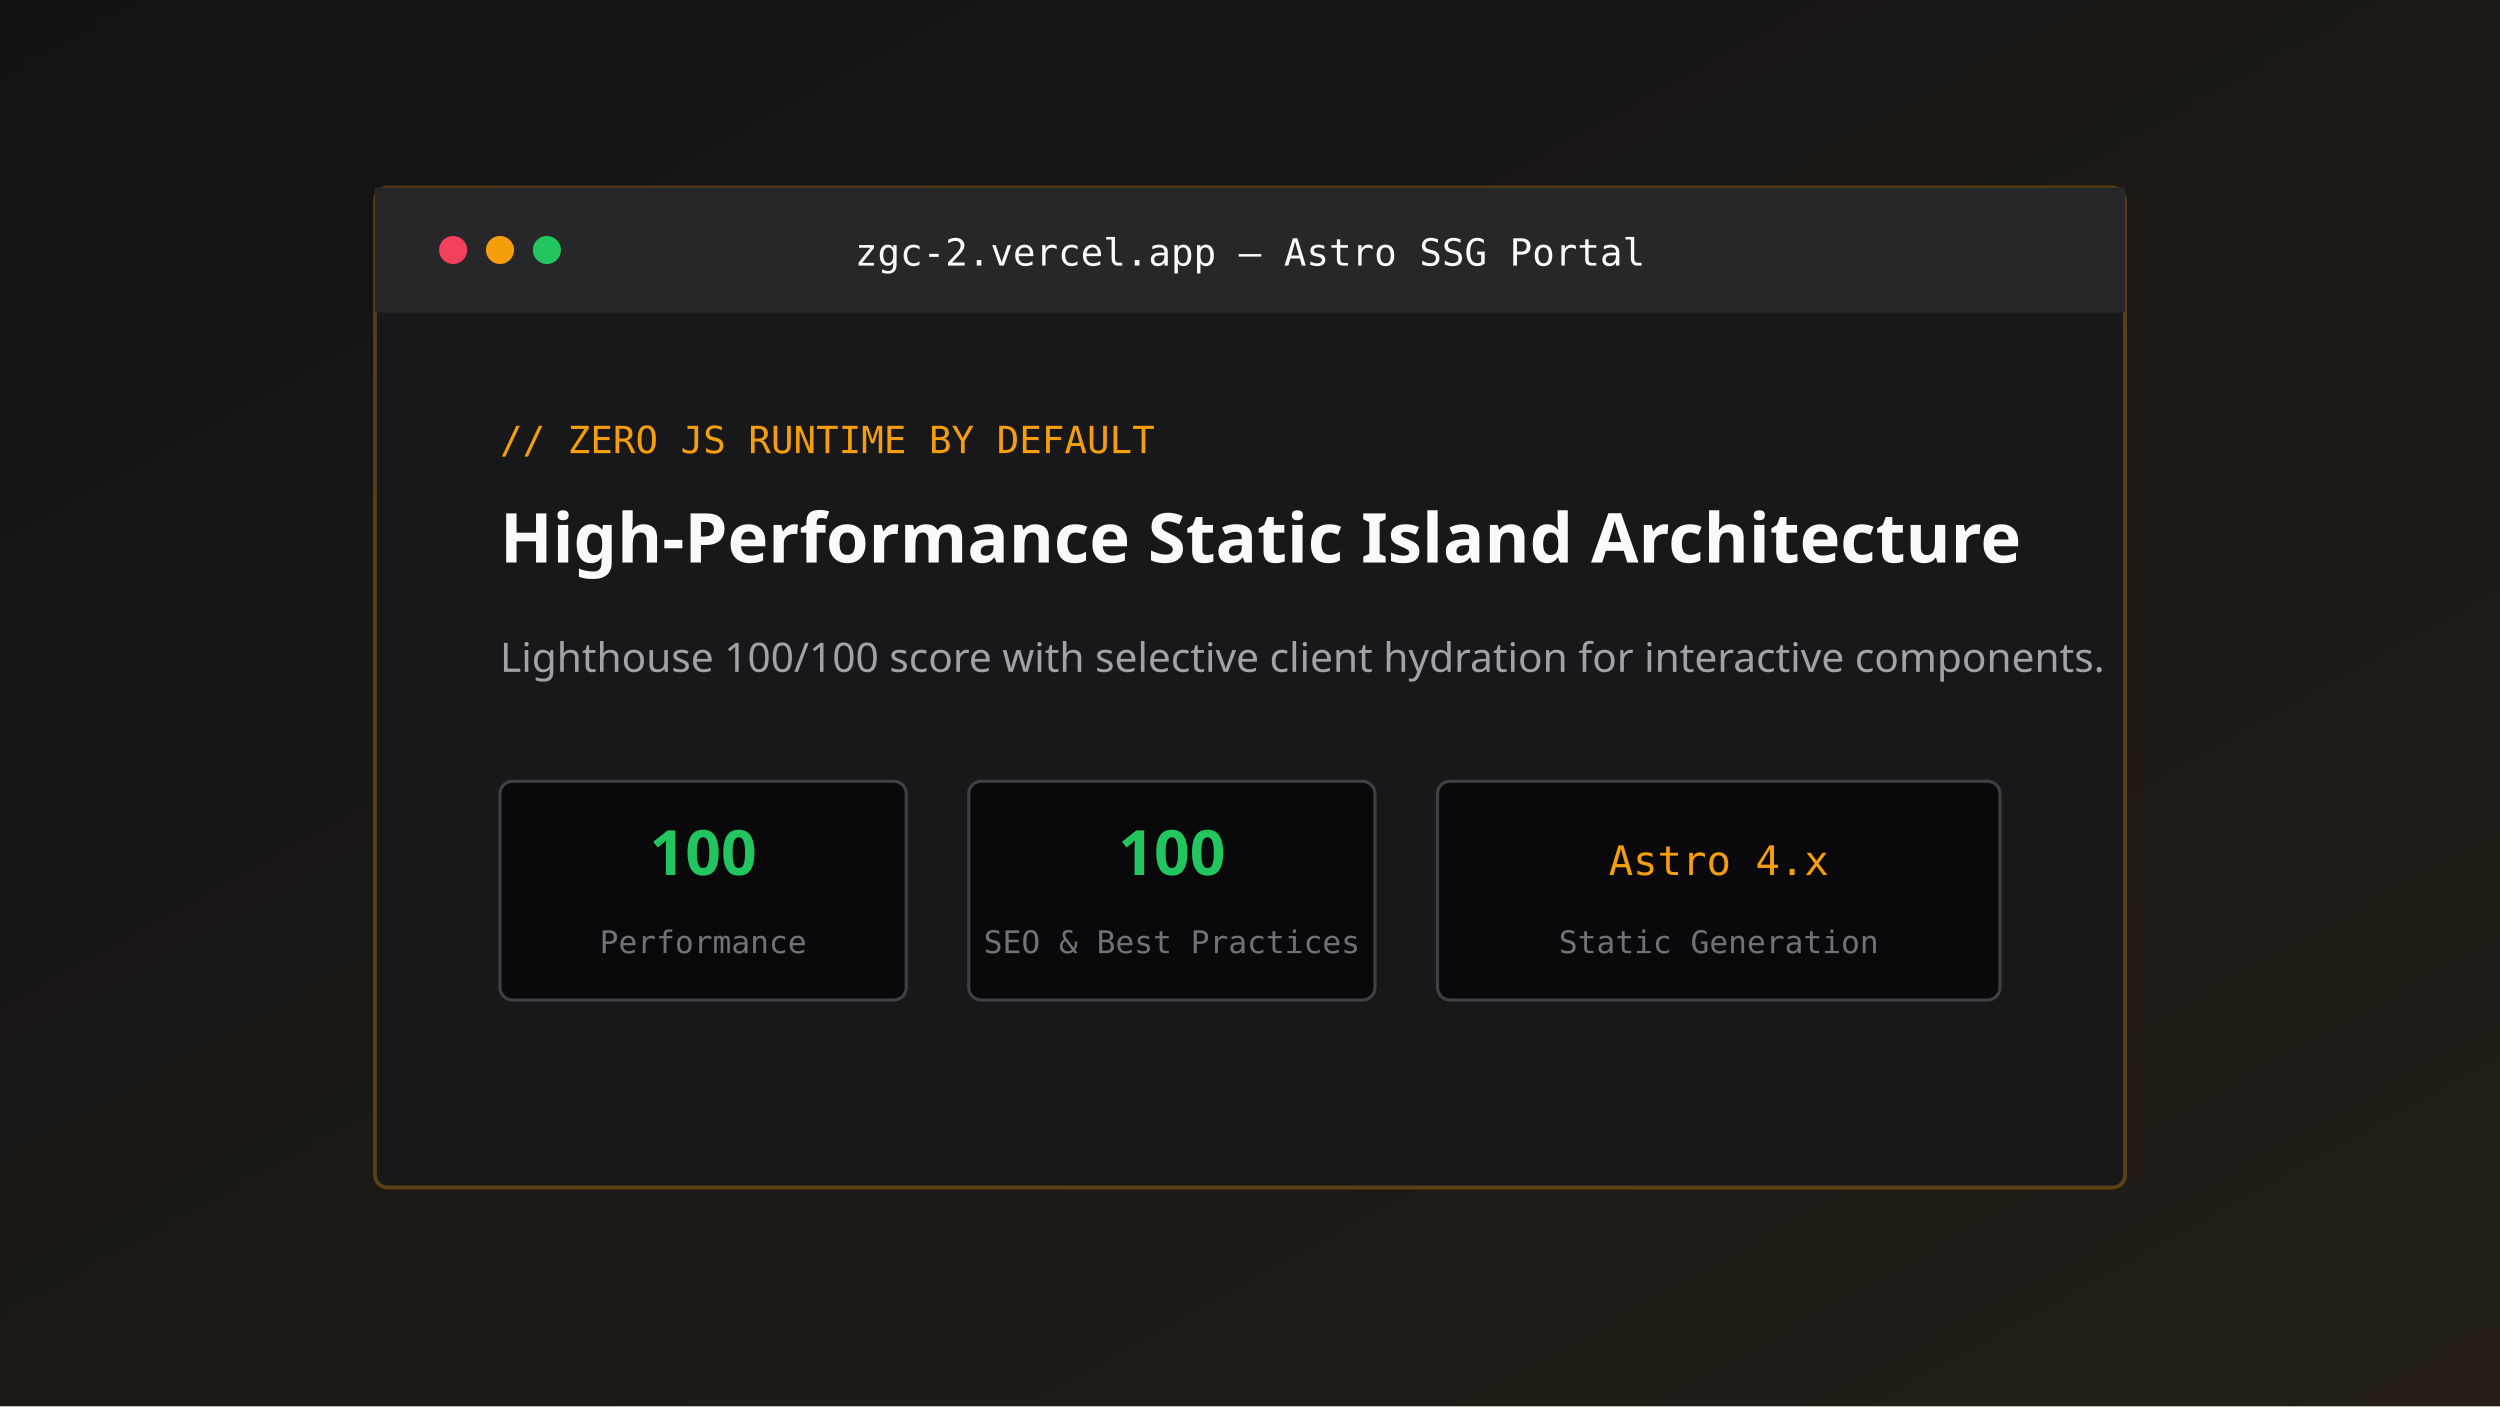
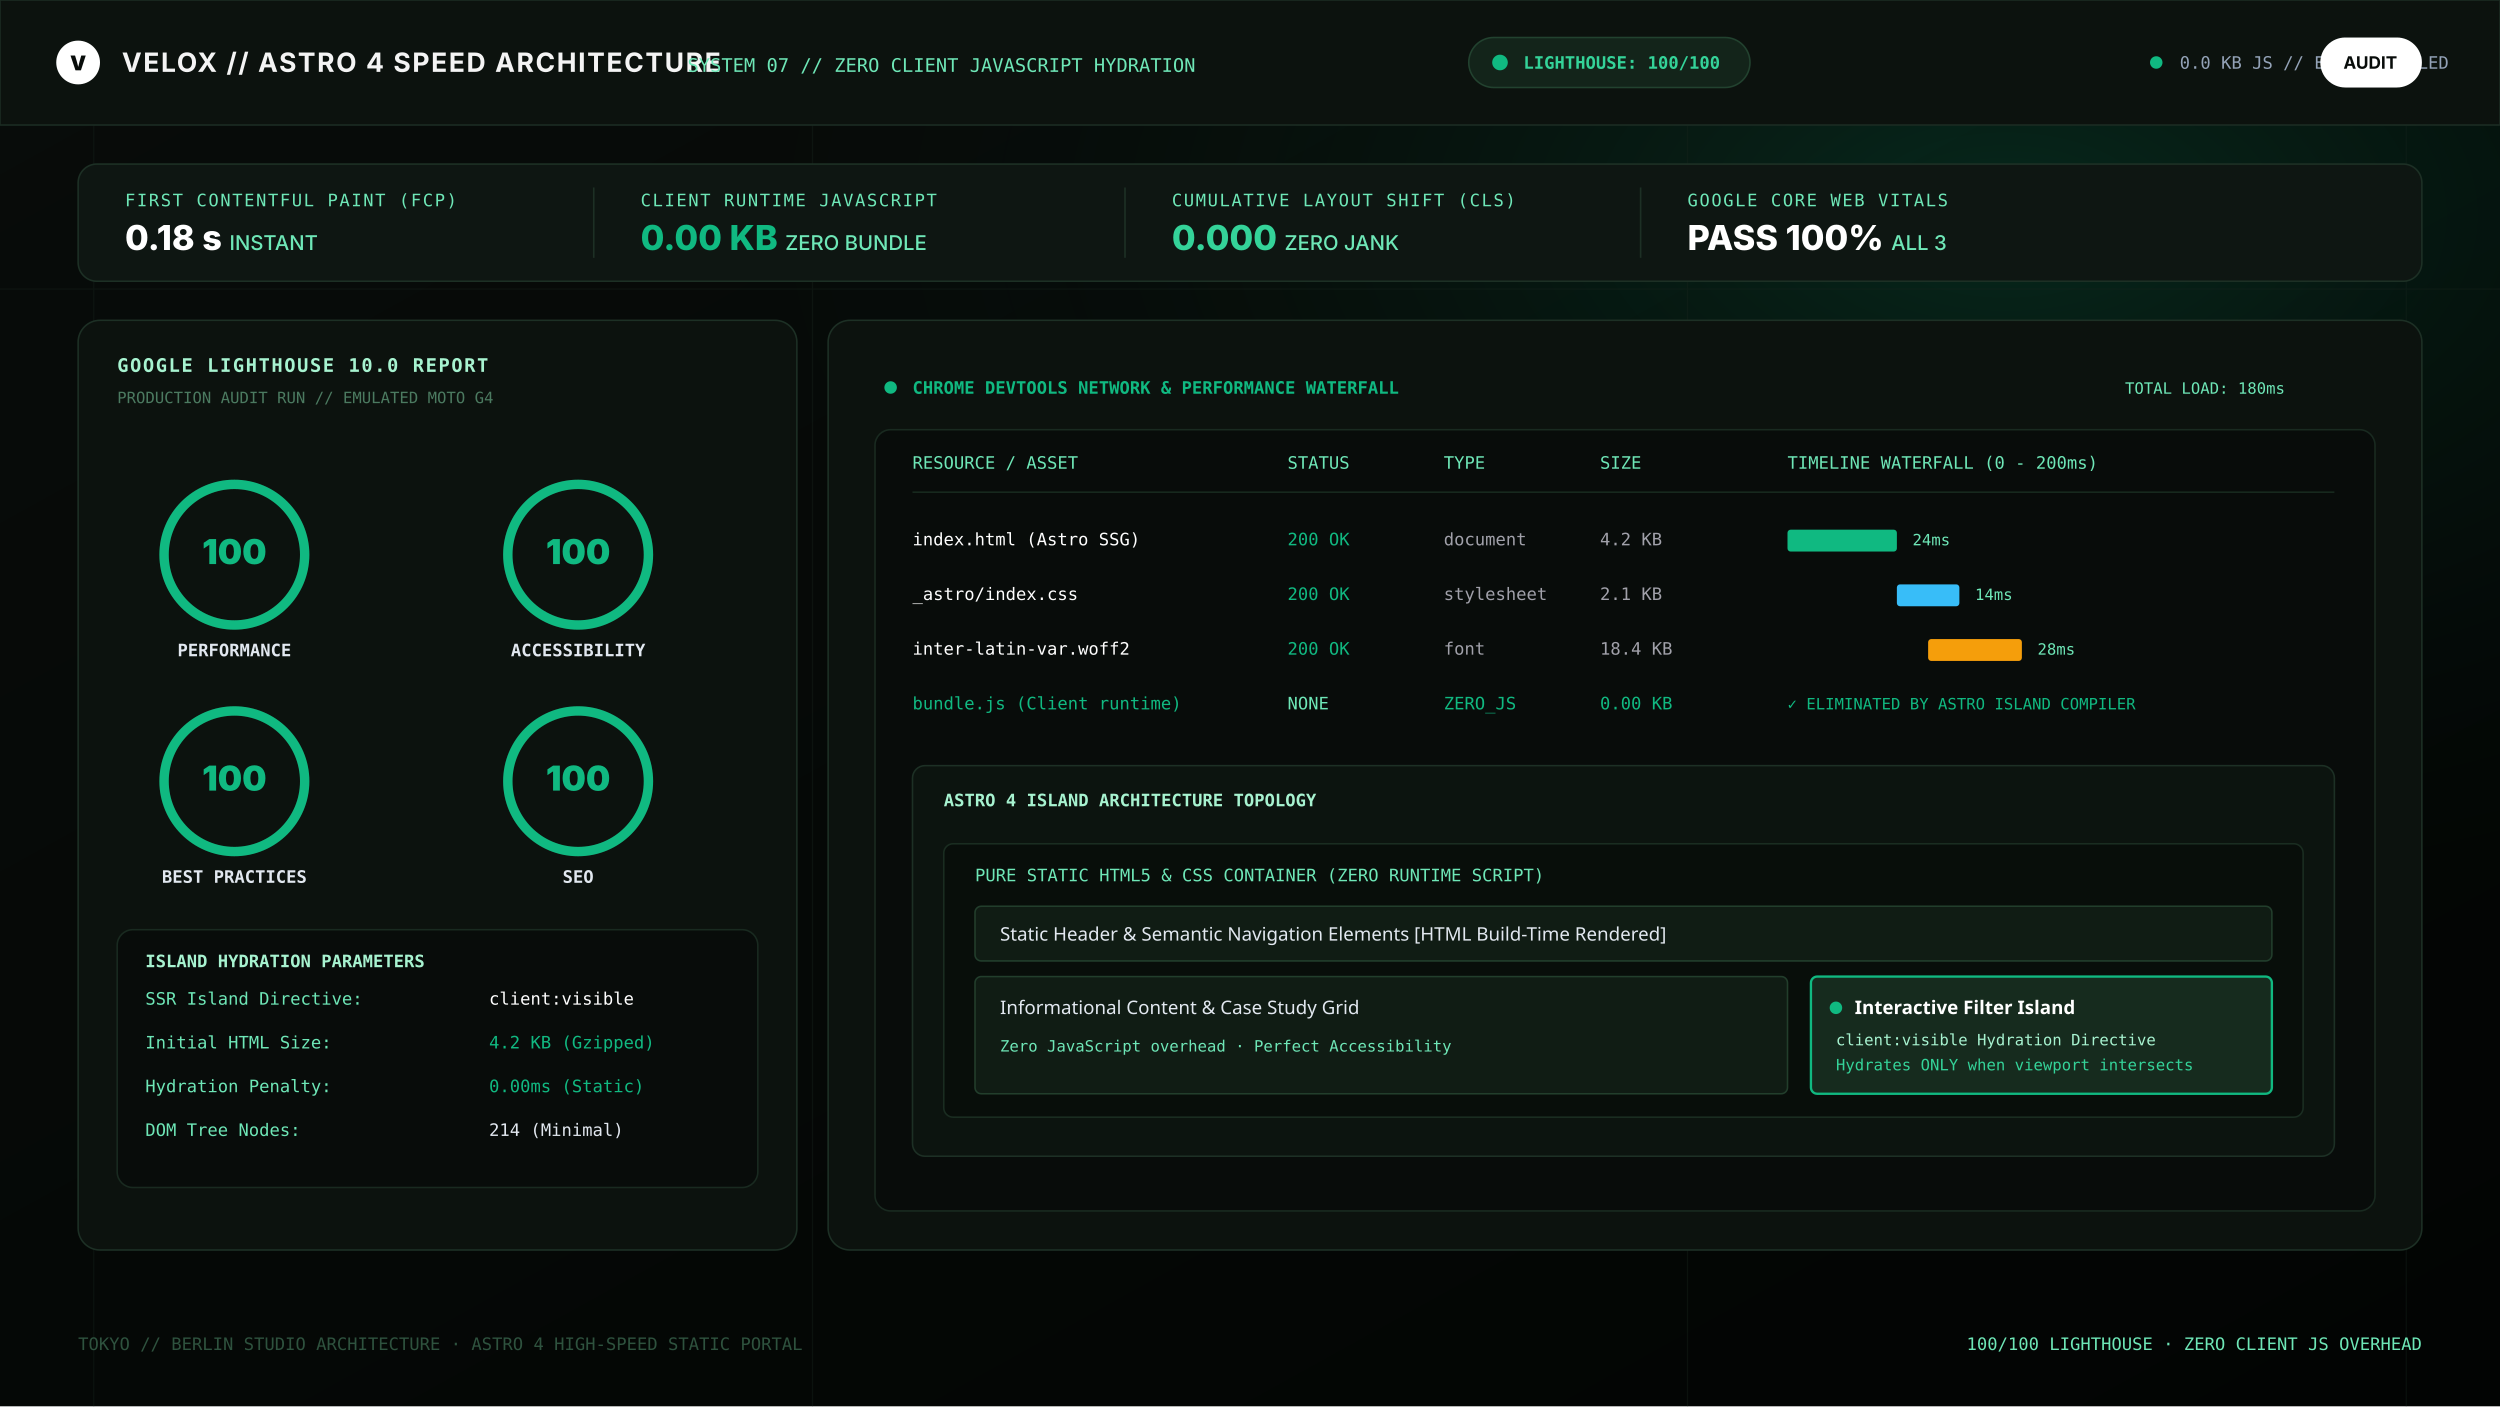
- <svg xmlns="http://www.w3.org/2000/svg" viewBox="0 0 800 450" width="100%" height="100%">
+ <svg xmlns="http://www.w3.org/2000/svg" viewBox="0 0 1600 900" width="100%" height="100%">
  <defs>
-     <linearGradient id="bg-zgc" x1="0%" y1="0%" x2="100%" y2="100%">
-       <stop offset="0%" stop-color="#121214" />
-       <stop offset="100%" stop-color="#241e17" />
+     <linearGradient id="zgc-bg" x1="0%" y1="0%" x2="100%" y2="100%">
+       <stop offset="0%" stop-color="#080C0A" />
+       <stop offset="50%" stop-color="#050806" />
+       <stop offset="100%" stop-color="#020403" />
    </linearGradient>
+     <radialGradient id="zgc-glow" cx="80%" cy="15%" r="55%">
+       <stop offset="0%" stop-color="rgba(16, 185, 129, 0.18)" />
+       <stop offset="100%" stop-color="rgba(0,0,0,0)" />
+     </radialGradient>
  </defs>
-   <rect width="800" height="450" fill="url(#bg-zgc)" />
-   <rect x="120" y="60" width="560" height="320" rx="4" fill="#18181b" stroke="#f59e0b" stroke-width="1.2" stroke-opacity="0.3" />
-   <rect x="120" y="60" width="560" height="40" fill="#27272a" />
-   <circle cx="145" cy="80" r="4.5" fill="#f43f5e" />
-   <circle cx="160" cy="80" r="4.5" fill="#f59e0b" />
-   <circle cx="175" cy="80" r="4.5" fill="#22c55e" />
-   <text x="400" y="85" fill="#fafafa" font-family="monospace" font-size="12" text-anchor="middle">zgc-2.vercel.app — Astro SSG Portal</text>
-   <text x="160" y="145" fill="#f59e0b" font-family="monospace" font-size="12">// ZERO JS RUNTIME BY DEFAULT</text>
-   <text x="160" y="180" fill="#fafafa" font-family="sans-serif" font-weight="700" font-size="22">High-Performance Static Island Architecture</text>
-   <text x="160" y="215" fill="#a1a1aa" font-family="sans-serif" font-size="13">Lighthouse 100/100 score with selective client hydration for interactive components.</text>
-   <rect x="160" y="250" width="130" height="70" rx="4" fill="#09090b" stroke="#3f3f46" stroke-width="1" />
-   <text x="225" y="280" fill="#22c55e" font-family="sans-serif" font-weight="bold" font-size="20" text-anchor="middle">100</text>
-   <text x="225" y="305" fill="#71717a" font-family="monospace" font-size="10" text-anchor="middle">Performance</text>
-   <rect x="310" y="250" width="130" height="70" rx="4" fill="#09090b" stroke="#3f3f46" stroke-width="1" />
-   <text x="375" y="280" fill="#22c55e" font-family="sans-serif" font-weight="bold" font-size="20" text-anchor="middle">100</text>
-   <text x="375" y="305" fill="#71717a" font-family="monospace" font-size="10" text-anchor="middle">SEO &amp; Best Practices</text>
-   <rect x="460" y="250" width="180" height="70" rx="4" fill="#09090b" stroke="#3f3f46" stroke-width="1" />
-   <text x="550" y="280" fill="#f59e0b" font-family="monospace" font-size="13" text-anchor="middle">Astro 4.x</text>
-   <text x="550" y="305" fill="#71717a" font-family="monospace" font-size="10" text-anchor="middle">Static Generation</text>
+   <rect width="1600" height="900" fill="url(#zgc-bg)" />
+   <rect width="1600" height="900" fill="url(#zgc-glow)" />
+   <g stroke="#16221C" stroke-width="0.75" opacity="0.4">
+     <line x1="60" y1="0" x2="60" y2="900" />
+     <line x1="520" y1="0" x2="520" y2="900" />
+     <line x1="1080" y1="0" x2="1080" y2="900" />
+     <line x1="1540" y1="0" x2="1540" y2="900" />
+     <line x1="0" y1="80" x2="1600" y2="80" />
+     <line x1="0" y1="185" x2="1600" y2="185" />
+   </g>
+   <rect x="0" y="0" width="1600" height="80" fill="#0C120E" stroke="#1B2B22" stroke-width="1" />
+   <circle cx="50" cy="40" r="14" fill="#FFFFFF" />
+   <text x="50" y="45" fill="#080C0A" font-family="system-ui, -apple-system, sans-serif" font-weight="900" font-size="13" text-anchor="middle">V</text>
+   <text x="78" y="46" fill="#F4F4F4" font-family="system-ui, -apple-system, sans-serif" font-weight="700" font-size="17" letter-spacing="1">VELOX // ASTRO 4 SPEED ARCHITECTURE</text>
+   <text x="440" y="46" fill="#6EE7B7" font-family="ui-monospace, monospace" font-size="12">SYSTEM 07 // ZERO CLIENT JAVASCRIPT HYDRATION</text>
+   <g transform="translate(940, 24)">
+     <rect width="180" height="32" rx="16" fill="#13241A" stroke="#22422F" stroke-width="1" />
+     <circle cx="20" cy="16" r="5" fill="#10B981" />
+     <text x="35" y="20" fill="#34D399" font-family="ui-monospace, monospace" font-size="11" font-weight="700">LIGHTHOUSE: 100/100</text>
+   </g>
+   <circle cx="1380" cy="40" r="4" fill="#10B981" />
+   <text x="1395" y="44" fill="#94A3B8" font-family="ui-monospace, monospace" font-size="11">0.0 KB JS // EDGE COMPILED</text>
+   <rect x="1485" y="24" width="65" height="32" rx="16" fill="#FFFFFF" />
+   <text x="1517" y="44" fill="#080C0A" font-family="system-ui, -apple-system, sans-serif" font-weight="700" font-size="11" text-anchor="middle">AUDIT</text>
+   <rect x="50" y="105" width="1500" height="75" rx="12" fill="#0E1612" stroke="#1D3025" stroke-width="1" />
+   <g transform="translate(80, 132)">
+     <text x="0" y="0" fill="#6EE7B7" font-family="ui-monospace, monospace" font-size="11" letter-spacing="1">FIRST CONTENTFUL PAINT (FCP)</text>
+     <text x="0" y="28" fill="#FFFFFF" font-family="system-ui, -apple-system, sans-serif" font-weight="800" font-size="22">0.18 s <tspan font-size="13" font-weight="500" fill="#6EE7B7">INSTANT</tspan>
+     </text>
+   </g>
+   <line x1="380" y1="120" x2="380" y2="165" stroke="#1D3025" stroke-width="1" />
+   <g transform="translate(410, 132)">
+     <text x="0" y="0" fill="#6EE7B7" font-family="ui-monospace, monospace" font-size="11" letter-spacing="1">CLIENT RUNTIME JAVASCRIPT</text>
+     <text x="0" y="28" fill="#10B981" font-family="system-ui, -apple-system, sans-serif" font-weight="800" font-size="22">0.00 KB <tspan font-size="13" font-weight="500" fill="#6EE7B7">ZERO BUNDLE</tspan>
+     </text>
+   </g>
+   <line x1="720" y1="120" x2="720" y2="165" stroke="#1D3025" stroke-width="1" />
+   <g transform="translate(750, 132)">
+     <text x="0" y="0" fill="#6EE7B7" font-family="ui-monospace, monospace" font-size="11" letter-spacing="1">CUMULATIVE LAYOUT SHIFT (CLS)</text>
+     <text x="0" y="28" fill="#34D399" font-family="system-ui, -apple-system, sans-serif" font-weight="800" font-size="22">0.000 <tspan font-size="13" font-weight="500" fill="#6EE7B7">ZERO JANK</tspan>
+     </text>
+   </g>
+   <line x1="1050" y1="120" x2="1050" y2="165" stroke="#1D3025" stroke-width="1" />
+   <g transform="translate(1080, 132)">
+     <text x="0" y="0" fill="#6EE7B7" font-family="ui-monospace, monospace" font-size="11" letter-spacing="1">GOOGLE CORE WEB VITALS</text>
+     <text x="0" y="28" fill="#FFFFFF" font-family="system-ui, -apple-system, sans-serif" font-weight="800" font-size="22">PASS 100% <tspan font-size="13" font-weight="500" fill="#6EE7B7">ALL 3</tspan>
+     </text>
+   </g>
+   <rect x="50" y="205" width="460" height="595" rx="14" fill="#0C120E" stroke="#1D3025" stroke-width="1" />
+   <g transform="translate(75, 238)">
+     <text x="0" y="0" fill="#A7F3D0" font-family="ui-monospace, monospace" font-size="12" font-weight="700" letter-spacing="1">GOOGLE LIGHTHOUSE 10.0 REPORT</text>
+     <text x="0" y="20" fill="#4B7A60" font-family="ui-monospace, monospace" font-size="10">PRODUCTION AUDIT RUN // EMULATED MOTO G4</text>
+   </g>
+   <g transform="translate(75, 280)">
+     <g transform="translate(25, 25)">
+       <circle cx="50" cy="50" r="45" stroke="#16291E" stroke-width="6" fill="none" />
+       <circle cx="50" cy="50" r="45" stroke="#10B981" stroke-width="6" stroke-dasharray="283" stroke-dashoffset="0" fill="none" />
+       <text x="50" y="56" fill="#10B981" font-family="system-ui, -apple-system, sans-serif" font-weight="900" font-size="22" text-anchor="middle">100</text>
+       <text x="50" y="115" fill="#E2E8F0" font-family="ui-monospace, monospace" font-size="11" font-weight="700" text-anchor="middle">PERFORMANCE</text>
+     </g>
+     <g transform="translate(245, 25)">
+       <circle cx="50" cy="50" r="45" stroke="#16291E" stroke-width="6" fill="none" />
+       <circle cx="50" cy="50" r="45" stroke="#10B981" stroke-width="6" stroke-dasharray="283" stroke-dashoffset="0" fill="none" />
+       <text x="50" y="56" fill="#10B981" font-family="system-ui, -apple-system, sans-serif" font-weight="900" font-size="22" text-anchor="middle">100</text>
+       <text x="50" y="115" fill="#E2E8F0" font-family="ui-monospace, monospace" font-size="11" font-weight="700" text-anchor="middle">ACCESSIBILITY</text>
+     </g>
+     <g transform="translate(25, 170)">
+       <circle cx="50" cy="50" r="45" stroke="#16291E" stroke-width="6" fill="none" />
+       <circle cx="50" cy="50" r="45" stroke="#10B981" stroke-width="6" stroke-dasharray="283" stroke-dashoffset="0" fill="none" />
+       <text x="50" y="56" fill="#10B981" font-family="system-ui, -apple-system, sans-serif" font-weight="900" font-size="22" text-anchor="middle">100</text>
+       <text x="50" y="115" fill="#E2E8F0" font-family="ui-monospace, monospace" font-size="11" font-weight="700" text-anchor="middle">BEST PRACTICES</text>
+     </g>
+     <g transform="translate(245, 170)">
+       <circle cx="50" cy="50" r="45" stroke="#16291E" stroke-width="6" fill="none" />
+       <circle cx="50" cy="50" r="45" stroke="#10B981" stroke-width="6" stroke-dasharray="283" stroke-dashoffset="0" fill="none" />
+       <text x="50" y="56" fill="#10B981" font-family="system-ui, -apple-system, sans-serif" font-weight="900" font-size="22" text-anchor="middle">100</text>
+       <text x="50" y="115" fill="#E2E8F0" font-family="ui-monospace, monospace" font-size="11" font-weight="700" text-anchor="middle">SEO</text>
+     </g>
+     <g transform="translate(0, 315)">
+       <rect width="410" height="165" rx="10" fill="#080C0A" stroke="#192A20" stroke-width="1" />
+       <text x="18" y="24" fill="#A7F3D0" font-family="ui-monospace, monospace" font-size="11" font-weight="600">ISLAND HYDRATION PARAMETERS</text>
+       <g transform="translate(18, 48)">
+         <text x="0" y="0" fill="#6EE7B7" font-family="ui-monospace, monospace" font-size="11">SSR Island Directive:</text>
+         <text x="220" y="0" fill="#FFFFFF" font-family="ui-monospace, monospace" font-size="11">client:visible</text>
+       </g>
+       <g transform="translate(18, 76)">
+         <text x="0" y="0" fill="#6EE7B7" font-family="ui-monospace, monospace" font-size="11">Initial HTML Size:</text>
+         <text x="220" y="0" fill="#10B981" font-family="ui-monospace, monospace" font-size="11">4.2 KB (Gzipped)</text>
+       </g>
+       <g transform="translate(18, 104)">
+         <text x="0" y="0" fill="#6EE7B7" font-family="ui-monospace, monospace" font-size="11">Hydration Penalty:</text>
+         <text x="220" y="0" fill="#10B981" font-family="ui-monospace, monospace" font-size="11">0.00ms (Static)</text>
+       </g>
+       <g transform="translate(18, 132)">
+         <text x="0" y="0" fill="#6EE7B7" font-family="ui-monospace, monospace" font-size="11">DOM Tree Nodes:</text>
+         <text x="220" y="0" fill="#E2E8F0" font-family="ui-monospace, monospace" font-size="11">214 (Minimal)</text>
+       </g>
+     </g>
+   </g>
+   <rect x="530" y="205" width="1020" height="595" rx="14" fill="#0C120E" stroke="#1D3025" stroke-width="1" />
+   <g transform="translate(560, 238)">
+     <circle cx="10" cy="10" r="4" fill="#10B981" />
+     <text x="24" y="14" fill="#10B981" font-family="ui-monospace, monospace" font-size="11" font-weight="700">CHROME DEVTOOLS NETWORK &amp; PERFORMANCE WATERFALL</text>
+     <text x="800" y="14" fill="#6EE7B7" font-family="ui-monospace, monospace" font-size="10">TOTAL LOAD: 180ms</text>
+   </g>
+   <g transform="translate(560, 275)">
+     <rect width="960" height="500" rx="10" fill="#080C0A" stroke="#192A20" stroke-width="1" />
+     <g transform="translate(24, 25)">
+       <text x="0" y="0" fill="#6EE7B7" font-family="ui-monospace, monospace" font-size="11">RESOURCE / ASSET</text>
+       <text x="240" y="0" fill="#6EE7B7" font-family="ui-monospace, monospace" font-size="11">STATUS</text>
+       <text x="340" y="0" fill="#6EE7B7" font-family="ui-monospace, monospace" font-size="11">TYPE</text>
+       <text x="440" y="0" fill="#6EE7B7" font-family="ui-monospace, monospace" font-size="11">SIZE</text>
+       <text x="560" y="0" fill="#6EE7B7" font-family="ui-monospace, monospace" font-size="11">TIMELINE WATERFALL (0 - 200ms)</text>
+       <line x1="0" y1="15" x2="910" y2="15" stroke="#182A1F" stroke-width="1" />
+       <g transform="translate(0, 35)">
+         <text x="0" y="14" fill="#FFFFFF" font-family="ui-monospace, monospace" font-size="11">index.html (Astro SSG)</text>
+         <text x="240" y="14" fill="#10B981" font-family="ui-monospace, monospace" font-size="11">200 OK</text>
+         <text x="340" y="14" fill="#A1A1AA" font-family="ui-monospace, monospace" font-size="11">document</text>
+         <text x="440" y="14" fill="#A1A1AA" font-family="ui-monospace, monospace" font-size="11">4.2 KB</text>
+         <rect x="560" y="4" width="70" height="14" rx="2" fill="#10B981" />
+         <text x="640" y="14" fill="#6EE7B7" font-family="ui-monospace, monospace" font-size="10">24ms</text>
+       </g>
+       <g transform="translate(0, 70)">
+         <text x="0" y="14" fill="#FFFFFF" font-family="ui-monospace, monospace" font-size="11">_astro/index.css</text>
+         <text x="240" y="14" fill="#10B981" font-family="ui-monospace, monospace" font-size="11">200 OK</text>
+         <text x="340" y="14" fill="#A1A1AA" font-family="ui-monospace, monospace" font-size="11">stylesheet</text>
+         <text x="440" y="14" fill="#A1A1AA" font-family="ui-monospace, monospace" font-size="11">2.1 KB</text>
+         <rect x="630" y="4" width="40" height="14" rx="2" fill="#38BDF8" />
+         <text x="680" y="14" fill="#6EE7B7" font-family="ui-monospace, monospace" font-size="10">14ms</text>
+       </g>
+       <g transform="translate(0, 105)">
+         <text x="0" y="14" fill="#FFFFFF" font-family="ui-monospace, monospace" font-size="11">inter-latin-var.woff2</text>
+         <text x="240" y="14" fill="#10B981" font-family="ui-monospace, monospace" font-size="11">200 OK</text>
+         <text x="340" y="14" fill="#A1A1AA" font-family="ui-monospace, monospace" font-size="11">font</text>
+         <text x="440" y="14" fill="#A1A1AA" font-family="ui-monospace, monospace" font-size="11">18.4 KB</text>
+         <rect x="650" y="4" width="60" height="14" rx="2" fill="#F59E0B" />
+         <text x="720" y="14" fill="#6EE7B7" font-family="ui-monospace, monospace" font-size="10">28ms</text>
+       </g>
+       <g transform="translate(0, 140)">
+         <text x="0" y="14" fill="#10B981" font-family="ui-monospace, monospace" font-size="11">bundle.js (Client runtime)</text>
+         <text x="240" y="14" fill="#6EE7B7" font-family="ui-monospace, monospace" font-size="11">NONE</text>
+         <text x="340" y="14" fill="#10B981" font-family="ui-monospace, monospace" font-size="11">ZERO_JS</text>
+         <text x="440" y="14" fill="#10B981" font-family="ui-monospace, monospace" font-size="11">0.00 KB</text>
+         <text x="560" y="14" fill="#10B981" font-family="ui-monospace, monospace" font-size="10">✓ ELIMINATED BY ASTRO ISLAND COMPILER</text>
+       </g>
+     </g>
+     <g transform="translate(24, 215)">
+       <rect width="910" height="250" rx="8" fill="#0C140F" stroke="#1D3025" stroke-width="1" />
+       <text x="20" y="26" fill="#A7F3D0" font-family="ui-monospace, monospace" font-size="11" font-weight="700">ASTRO 4 ISLAND ARCHITECTURE TOPOLOGY</text>
+       <g transform="translate(20, 50)">
+         <rect width="870" height="175" rx="6" fill="#080E0A" stroke="#1A2D21" stroke-width="1" />
+         <text x="20" y="24" fill="#6EE7B7" font-family="ui-monospace, monospace" font-size="11">PURE STATIC HTML5 &amp; CSS CONTAINER (ZERO RUNTIME SCRIPT)</text>
+         <g transform="translate(20, 40)">
+           <rect width="830" height="35" rx="4" fill="#101C14" stroke="#223E2C" stroke-width="1" />
+           <text x="16" y="22" fill="#E2E8F0" font-family="system-ui, sans-serif" font-size="12">Static Header &amp; Semantic Navigation Elements [HTML Build-Time Rendered]</text>
+         </g>
+         <g transform="translate(20, 85)">
+           <rect width="520" height="75" rx="4" fill="#101C14" stroke="#223E2C" stroke-width="1" />
+           <text x="16" y="24" fill="#E2E8F0" font-family="system-ui, sans-serif" font-size="12">Informational Content &amp; Case Study Grid</text>
+           <text x="16" y="48" fill="#6EE7B7" font-family="ui-monospace, monospace" font-size="10">Zero JavaScript overhead · Perfect Accessibility</text>
+           <g transform="translate(535, 0)">
+             <rect width="295" height="75" rx="4" fill="#162B1E" stroke="#10B981" stroke-width="1.5" />
+             <circle cx="16" cy="20" r="4" fill="#10B981" />
+             <text x="28" y="24" fill="#FFFFFF" font-family="system-ui, sans-serif" font-weight="700" font-size="12">Interactive Filter Island</text>
+             <text x="16" y="44" fill="#A7F3D0" font-family="ui-monospace, monospace" font-size="10">client:visible Hydration Directive</text>
+             <text x="16" y="60" fill="#34D399" font-family="ui-monospace, monospace" font-size="10">Hydrates ONLY when viewport intersects</text>
+           </g>
+         </g>
+       </g>
+     </g>
+   </g>
+   <g transform="translate(50, 840)">
+     <text x="0" y="24" fill="#2E523E" font-family="ui-monospace, monospace" font-size="11">TOKYO // BERLIN STUDIO ARCHITECTURE · ASTRO 4 HIGH-SPEED STATIC PORTAL</text>
+     <text x="1500" y="24" fill="#6EE7B7" font-family="ui-monospace, monospace" font-size="11" text-anchor="end">100/100 LIGHTHOUSE · ZERO CLIENT JS OVERHEAD</text>
+   </g>
</svg>
